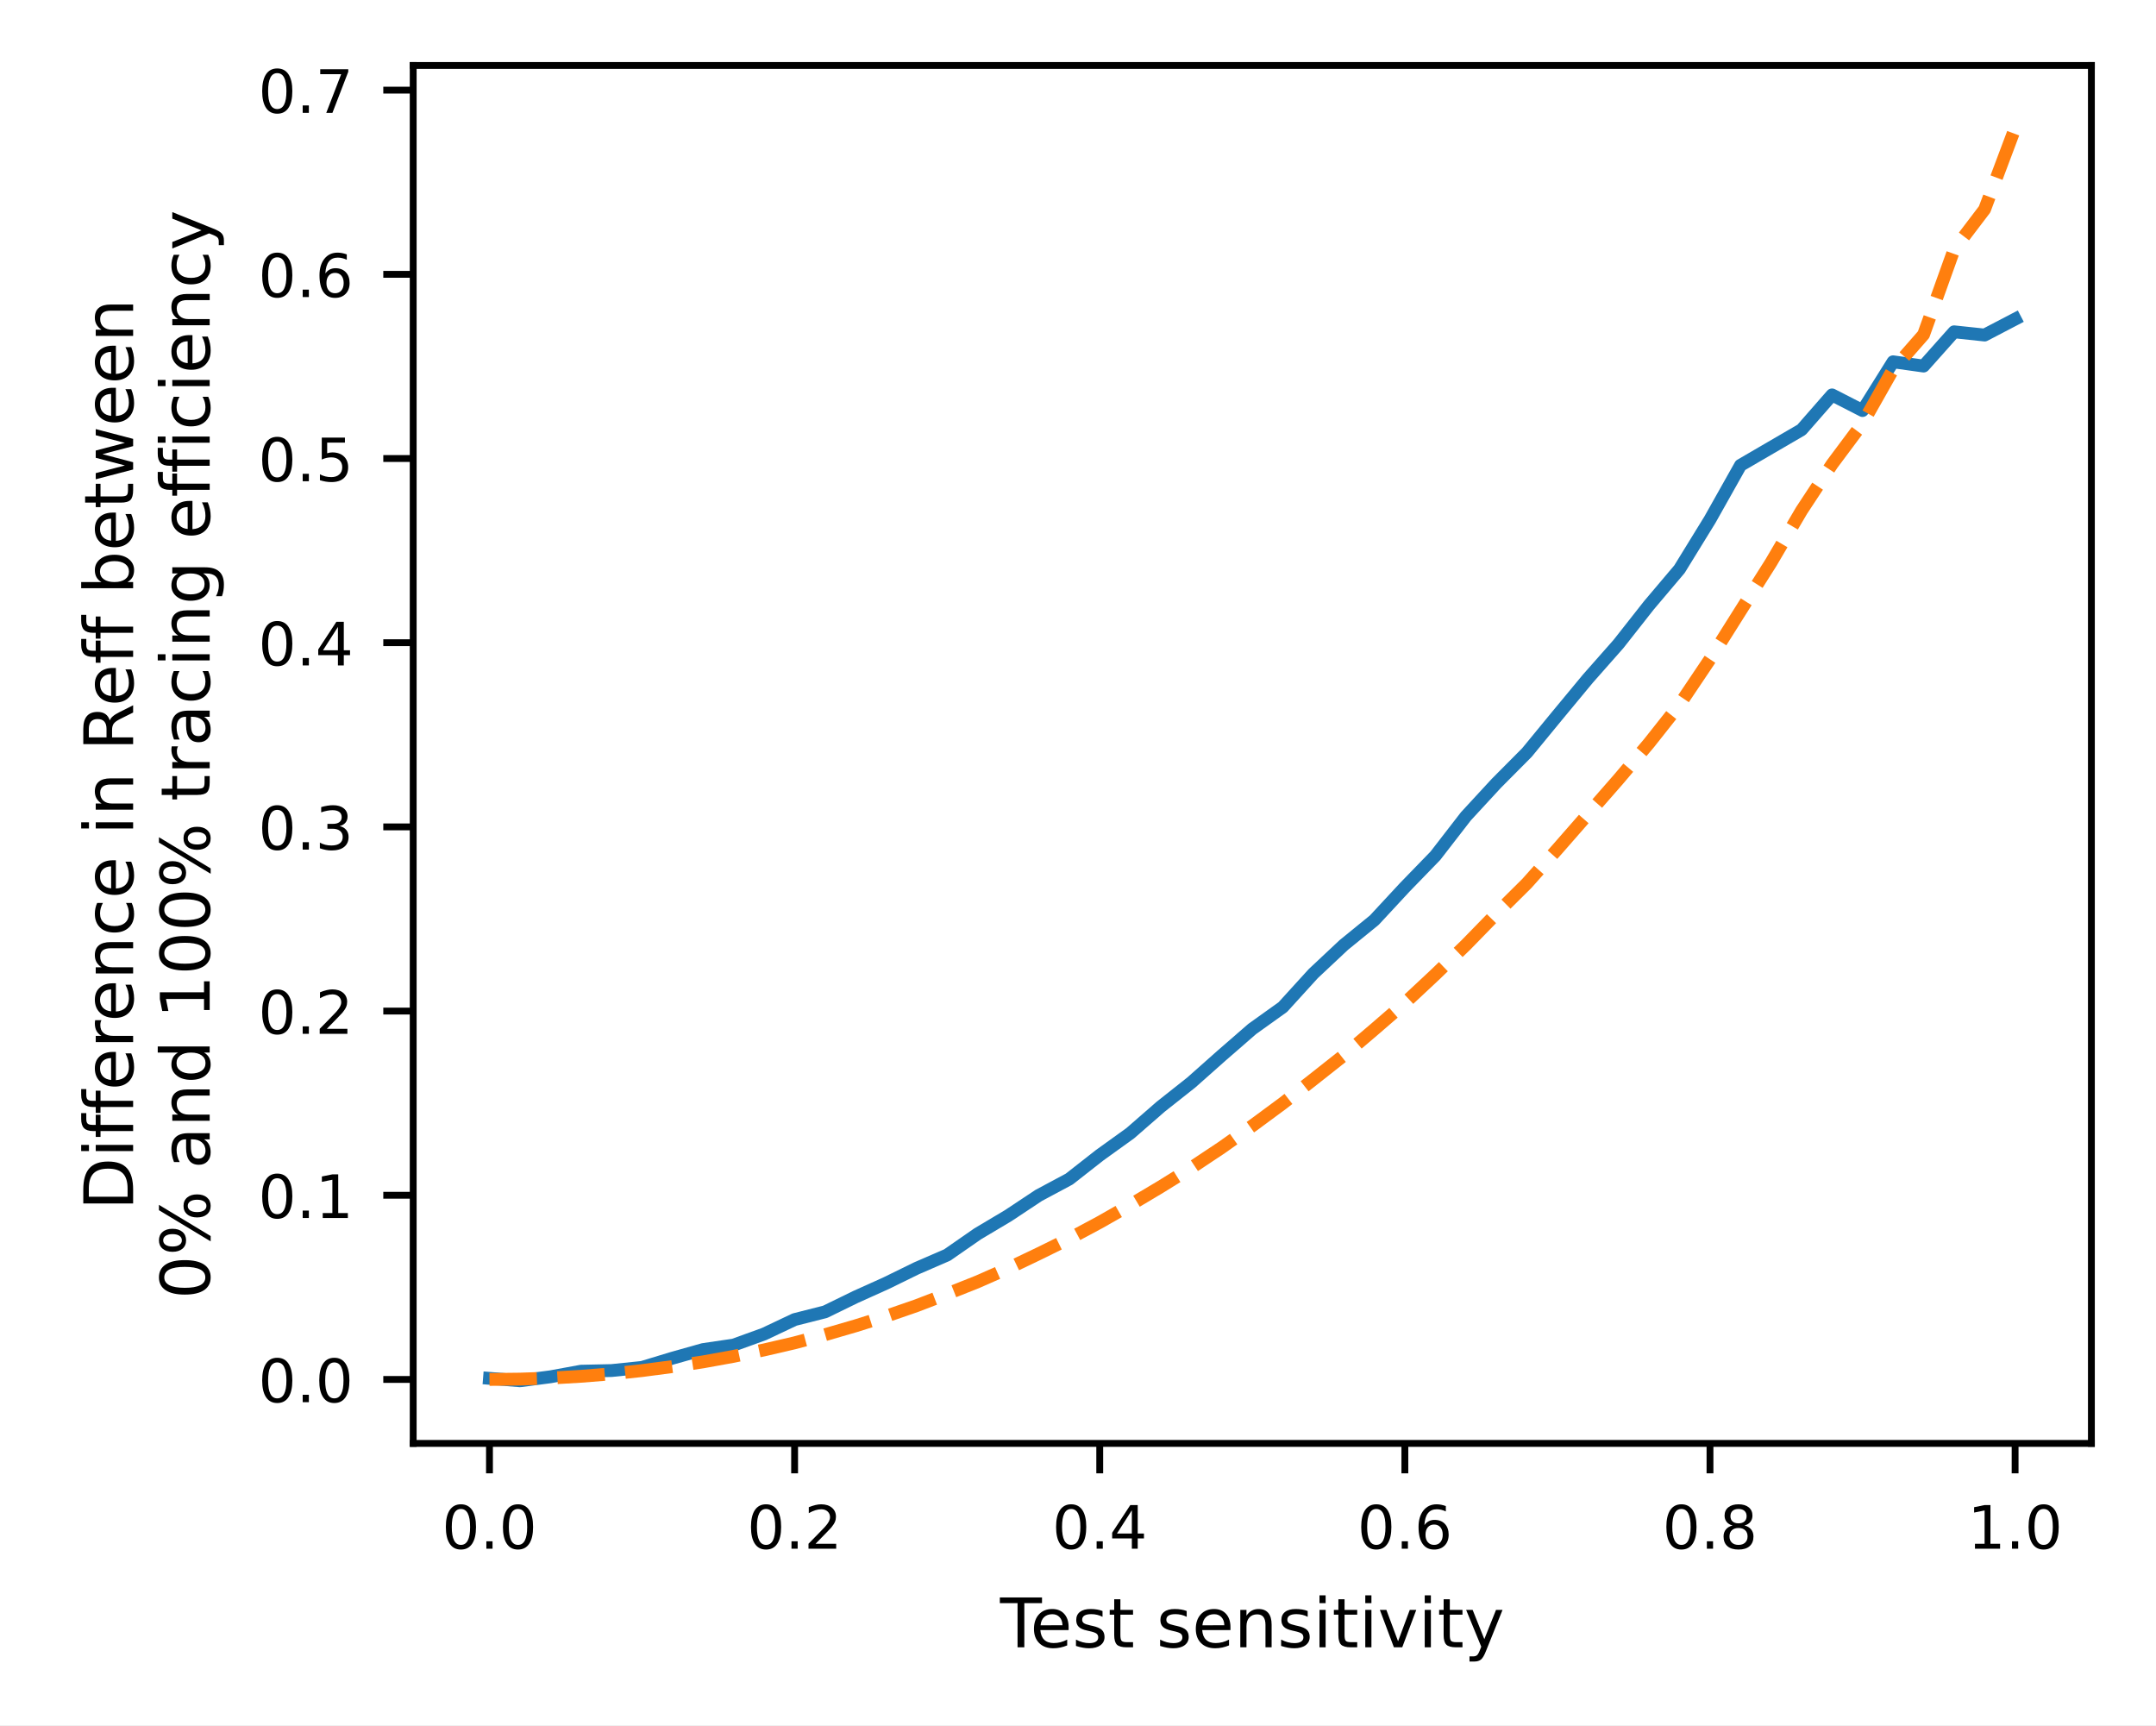
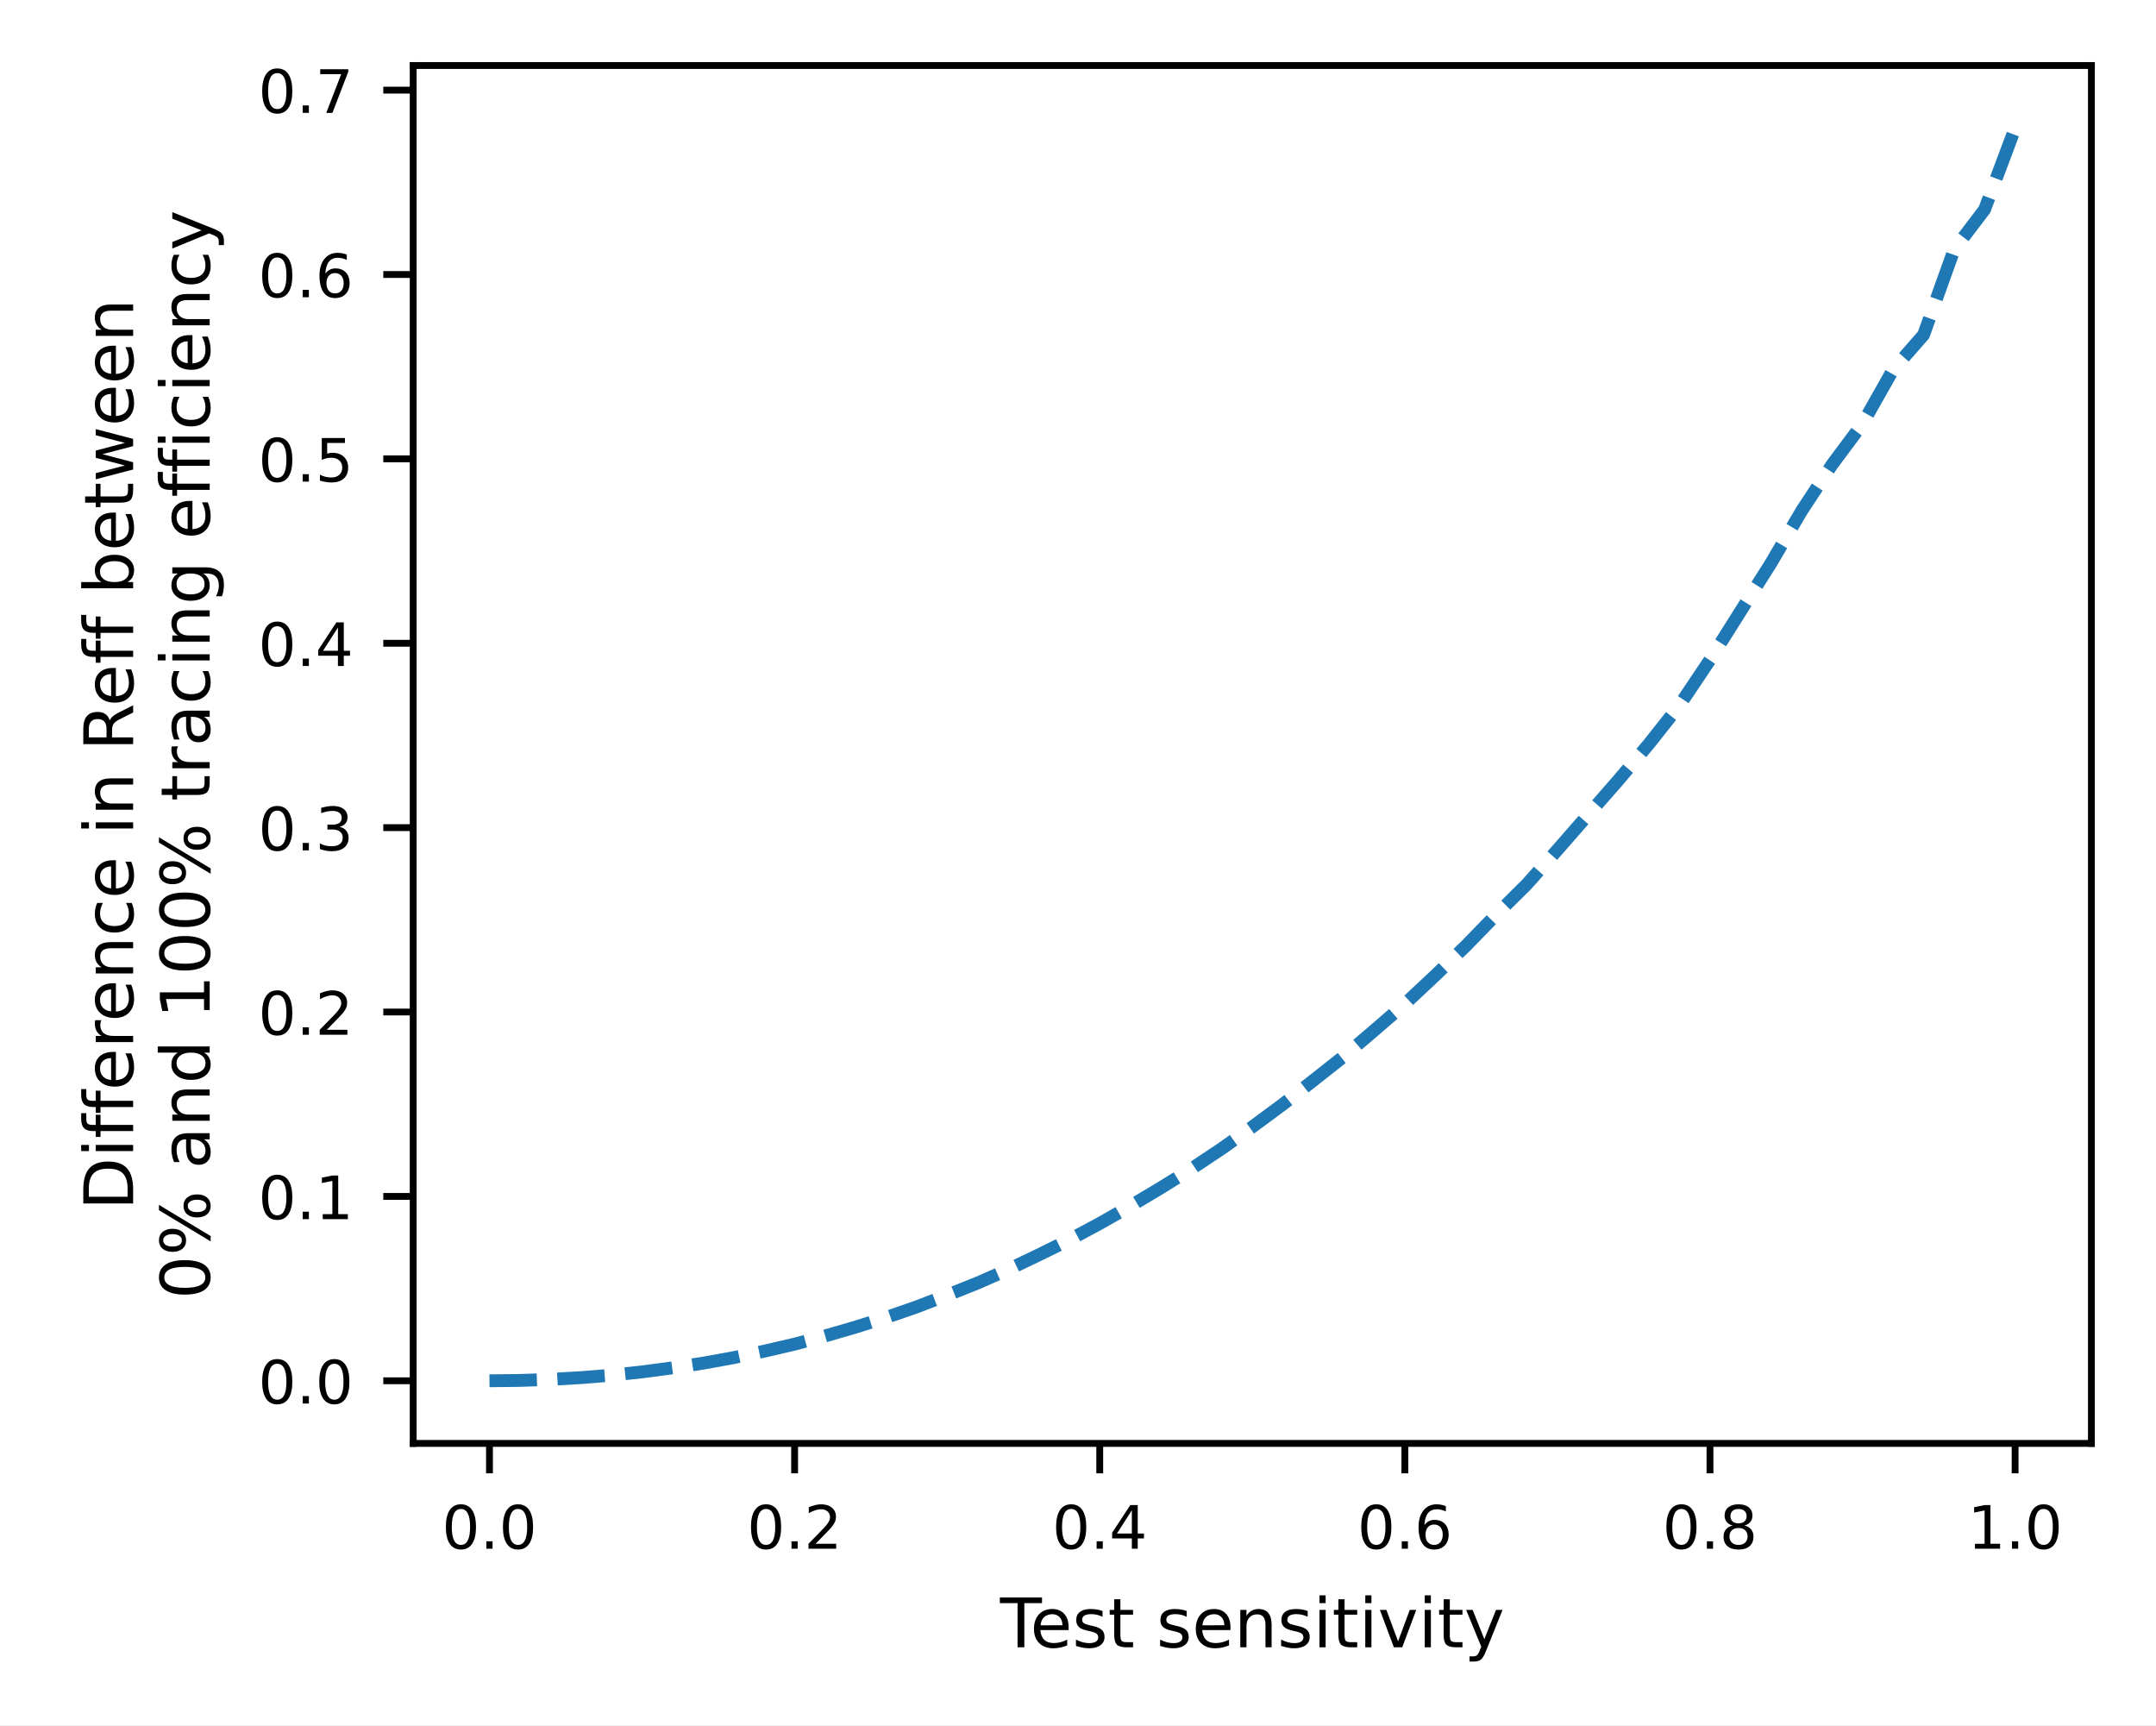
<svg xmlns="http://www.w3.org/2000/svg" xmlns:xlink="http://www.w3.org/1999/xlink" width="252.283pt" height="201.827pt" viewBox="0 0 252.283 201.827" version="1.1">
  <defs>
    <style type="text/css">*{stroke-linejoin: round; stroke-linecap: butt}</style>
  </defs>
  <g id="figure_1">
    <g id="patch_1">
      <path d="M 0 201.827  L 252.283 201.827  L 252.283 0  L 0 0  z " style="fill: #ffffff" />
    </g>
    <g id="axes_1">
      <g id="patch_2">
-         <path d="M 48.35 168.867  L 244.723 168.867  L 244.723 7.66  L 48.35 7.66  z " style="fill: #ffffff" />
+         <path d="M 48.35 168.867  L 244.723 168.867  L 244.723 7.665  L 48.35 7.665  z " style="fill: #ffffff" />
      </g>
      <g id="matplotlib.axis_1">
        <g id="xtick_1">
          <g id="line2d_1">
            <defs>
-               <path id="mfa2b68e738" d="M 0 0  L 0 3.5  " style="stroke: #000000; stroke-width: 0.8" />
-             </defs>
-             <g>
-               <use xlink:href="#mfa2b68e738" x="57.276" y="168.867" style="stroke: #000000; stroke-width: 0.8" />
+               <path id="m70d5d6400c" d="M 0 0  L 0 3.5  " style="stroke: #000000; stroke-width: 0.8" />
+             </defs>
+             <g>
+               <use xlink:href="#m70d5d6400c" x="57.276" y="168.867" style="stroke: #000000; stroke-width: 0.8" />
            </g>
          </g>
          <g id="text_1">
            <g transform="translate(51.70997 181.1857) scale(0.07 -0.07)">
              <defs>
                <path id="DejaVuSans-30" d="M 2034 4250  Q 1547 4250 1301 3770  Q 1056 3291 1056 2328  Q 1056 1369 1301 889  Q 1547 409 2034 409  Q 2525 409 2770 889  Q 3016 1369 3016 2328  Q 3016 3291 2770 3770  Q 2525 4250 2034 4250  z M 2034 4750  Q 2819 4750 3233 4129  Q 3647 3509 3647 2328  Q 3647 1150 3233 529  Q 2819 -91 2034 -91  Q 1250 -91 836 529  Q 422 1150 422 2328  Q 422 3509 836 4129  Q 1250 4750 2034 4750  z " transform="scale(0.015625)" />
                <path id="DejaVuSans-2e" d="M 684 794  L 1344 794  L 1344 0  L 684 0  L 684 794  z " transform="scale(0.015625)" />
              </defs>
              <use xlink:href="#DejaVuSans-30" />
              <use xlink:href="#DejaVuSans-2e" transform="translate(63.62305 0)" />
              <use xlink:href="#DejaVuSans-30" transform="translate(95.41016 0)" />
            </g>
          </g>
        </g>
        <g id="xtick_2">
          <g id="line2d_2">
            <g>
-               <use xlink:href="#mfa2b68e738" x="92.98" y="168.867" style="stroke: #000000; stroke-width: 0.8" />
+               <use xlink:href="#m70d5d6400c" x="92.98" y="168.867" style="stroke: #000000; stroke-width: 0.8" />
            </g>
          </g>
          <g id="text_2">
            <g transform="translate(87.41424 181.1857) scale(0.07 -0.07)">
              <defs>
                <path id="DejaVuSans-32" d="M 1228 531  L 3431 531  L 3431 0  L 469 0  L 469 531  Q 828 903 1448 1529  Q 2069 2156 2228 2338  Q 2531 2678 2651 2914  Q 2772 3150 2772 3378  Q 2772 3750 2511 3984  Q 2250 4219 1831 4219  Q 1534 4219 1204 4116  Q 875 4013 500 3803  L 500 4441  Q 881 4594 1212 4672  Q 1544 4750 1819 4750  Q 2544 4750 2975 4387  Q 3406 4025 3406 3419  Q 3406 3131 3298 2873  Q 3191 2616 2906 2266  Q 2828 2175 2409 1742  Q 1991 1309 1228 531  z " transform="scale(0.015625)" />
              </defs>
              <use xlink:href="#DejaVuSans-30" />
              <use xlink:href="#DejaVuSans-2e" transform="translate(63.62305 0)" />
              <use xlink:href="#DejaVuSans-32" transform="translate(95.41016 0)" />
            </g>
          </g>
        </g>
        <g id="xtick_3">
          <g id="line2d_3">
            <g>
-               <use xlink:href="#mfa2b68e738" x="128.685" y="168.867" style="stroke: #000000; stroke-width: 0.8" />
+               <use xlink:href="#m70d5d6400c" x="128.685" y="168.867" style="stroke: #000000; stroke-width: 0.8" />
            </g>
          </g>
          <g id="text_3">
            <g transform="translate(123.1185 181.1857) scale(0.07 -0.07)">
              <defs>
                <path id="DejaVuSans-34" d="M 2419 4116  L 825 1625  L 2419 1625  L 2419 4116  z M 2253 4666  L 3047 4666  L 3047 1625  L 3713 1625  L 3713 1100  L 3047 1100  L 3047 0  L 2419 0  L 2419 1100  L 313 1100  L 313 1709  L 2253 4666  z " transform="scale(0.015625)" />
              </defs>
              <use xlink:href="#DejaVuSans-30" />
              <use xlink:href="#DejaVuSans-2e" transform="translate(63.62305 0)" />
              <use xlink:href="#DejaVuSans-34" transform="translate(95.41016 0)" />
            </g>
          </g>
        </g>
        <g id="xtick_4">
          <g id="line2d_4">
            <g>
-               <use xlink:href="#mfa2b68e738" x="164.389" y="168.867" style="stroke: #000000; stroke-width: 0.8" />
+               <use xlink:href="#m70d5d6400c" x="164.389" y="168.867" style="stroke: #000000; stroke-width: 0.8" />
            </g>
          </g>
          <g id="text_4">
            <g transform="translate(158.8228 181.1857) scale(0.07 -0.07)">
              <defs>
                <path id="DejaVuSans-36" d="M 2113 2584  Q 1688 2584 1439 2293  Q 1191 2003 1191 1497  Q 1191 994 1439 701  Q 1688 409 2113 409  Q 2538 409 2786 701  Q 3034 994 3034 1497  Q 3034 2003 2786 2293  Q 2538 2584 2113 2584  z M 3366 4563  L 3366 3988  Q 3128 4100 2886 4159  Q 2644 4219 2406 4219  Q 1781 4219 1451 3797  Q 1122 3375 1075 2522  Q 1259 2794 1537 2939  Q 1816 3084 2150 3084  Q 2853 3084 3261 2657  Q 3669 2231 3669 1497  Q 3669 778 3244 343  Q 2819 -91 2113 -91  Q 1303 -91 875 529  Q 447 1150 447 2328  Q 447 3434 972 4092  Q 1497 4750 2381 4750  Q 2619 4750 2861 4703  Q 3103 4656 3366 4563  z " transform="scale(0.015625)" />
              </defs>
              <use xlink:href="#DejaVuSans-30" />
              <use xlink:href="#DejaVuSans-2e" transform="translate(63.62305 0)" />
              <use xlink:href="#DejaVuSans-36" transform="translate(95.41016 0)" />
            </g>
          </g>
        </g>
        <g id="xtick_5">
          <g id="line2d_5">
            <g>
-               <use xlink:href="#mfa2b68e738" x="200.093" y="168.867" style="stroke: #000000; stroke-width: 0.8" />
+               <use xlink:href="#m70d5d6400c" x="200.093" y="168.867" style="stroke: #000000; stroke-width: 0.8" />
            </g>
          </g>
          <g id="text_5">
            <g transform="translate(194.527 181.1857) scale(0.07 -0.07)">
              <defs>
                <path id="DejaVuSans-38" d="M 2034 2216  Q 1584 2216 1326 1975  Q 1069 1734 1069 1313  Q 1069 891 1326 650  Q 1584 409 2034 409  Q 2484 409 2743 651  Q 3003 894 3003 1313  Q 3003 1734 2745 1975  Q 2488 2216 2034 2216  z M 1403 2484  Q 997 2584 770 2862  Q 544 3141 544 3541  Q 544 4100 942 4425  Q 1341 4750 2034 4750  Q 2731 4750 3128 4425  Q 3525 4100 3525 3541  Q 3525 3141 3298 2862  Q 3072 2584 2669 2484  Q 3125 2378 3379 2068  Q 3634 1759 3634 1313  Q 3634 634 3220 271  Q 2806 -91 2034 -91  Q 1263 -91 848 271  Q 434 634 434 1313  Q 434 1759 690 2068  Q 947 2378 1403 2484  z M 1172 3481  Q 1172 3119 1398 2916  Q 1625 2713 2034 2713  Q 2441 2713 2670 2916  Q 2900 3119 2900 3481  Q 2900 3844 2670 4047  Q 2441 4250 2034 4250  Q 1625 4250 1398 4047  Q 1172 3844 1172 3481  z " transform="scale(0.015625)" />
              </defs>
              <use xlink:href="#DejaVuSans-30" />
              <use xlink:href="#DejaVuSans-2e" transform="translate(63.62305 0)" />
              <use xlink:href="#DejaVuSans-38" transform="translate(95.41016 0)" />
            </g>
          </g>
        </g>
        <g id="xtick_6">
          <g id="line2d_6">
            <g>
-               <use xlink:href="#mfa2b68e738" x="235.797" y="168.867" style="stroke: #000000; stroke-width: 0.8" />
+               <use xlink:href="#m70d5d6400c" x="235.797" y="168.867" style="stroke: #000000; stroke-width: 0.8" />
            </g>
          </g>
          <g id="text_6">
            <g transform="translate(230.2313 181.1857) scale(0.07 -0.07)">
              <defs>
                <path id="DejaVuSans-31" d="M 794 531  L 1825 531  L 1825 4091  L 703 3866  L 703 4441  L 1819 4666  L 2450 4666  L 2450 531  L 3481 531  L 3481 0  L 794 0  L 794 531  z " transform="scale(0.015625)" />
              </defs>
              <use xlink:href="#DejaVuSans-31" />
              <use xlink:href="#DejaVuSans-2e" transform="translate(63.62305 0)" />
              <use xlink:href="#DejaVuSans-30" transform="translate(95.41016 0)" />
            </g>
          </g>
        </g>
        <g id="text_7">
          <g transform="translate(117.0205 192.7202) scale(0.08 -0.08)">
            <defs>
              <path id="DejaVuSans-54" d="M -19 4666  L 3928 4666  L 3928 4134  L 2272 4134  L 2272 0  L 1638 0  L 1638 4134  L -19 4134  L -19 4666  z " transform="scale(0.015625)" />
              <path id="DejaVuSans-65" d="M 3597 1894  L 3597 1613  L 953 1613  Q 991 1019 1311 708  Q 1631 397 2203 397  Q 2534 397 2845 478  Q 3156 559 3463 722  L 3463 178  Q 3153 47 2828 -22  Q 2503 -91 2169 -91  Q 1331 -91 842 396  Q 353 884 353 1716  Q 353 2575 817 3079  Q 1281 3584 2069 3584  Q 2775 3584 3186 3129  Q 3597 2675 3597 1894  z M 3022 2063  Q 3016 2534 2758 2815  Q 2500 3097 2075 3097  Q 1594 3097 1305 2825  Q 1016 2553 972 2059  L 3022 2063  z " transform="scale(0.015625)" />
              <path id="DejaVuSans-73" d="M 2834 3397  L 2834 2853  Q 2591 2978 2328 3040  Q 2066 3103 1784 3103  Q 1356 3103 1142 2972  Q 928 2841 928 2578  Q 928 2378 1081 2264  Q 1234 2150 1697 2047  L 1894 2003  Q 2506 1872 2764 1633  Q 3022 1394 3022 966  Q 3022 478 2636 193  Q 2250 -91 1575 -91  Q 1294 -91 989 -36  Q 684 19 347 128  L 347 722  Q 666 556 975 473  Q 1284 391 1588 391  Q 1994 391 2212 530  Q 2431 669 2431 922  Q 2431 1156 2273 1281  Q 2116 1406 1581 1522  L 1381 1569  Q 847 1681 609 1914  Q 372 2147 372 2553  Q 372 3047 722 3315  Q 1072 3584 1716 3584  Q 2034 3584 2315 3537  Q 2597 3491 2834 3397  z " transform="scale(0.015625)" />
              <path id="DejaVuSans-74" d="M 1172 4494  L 1172 3500  L 2356 3500  L 2356 3053  L 1172 3053  L 1172 1153  Q 1172 725 1289 603  Q 1406 481 1766 481  L 2356 481  L 2356 0  L 1766 0  Q 1100 0 847 248  Q 594 497 594 1153  L 594 3053  L 172 3053  L 172 3500  L 594 3500  L 594 4494  L 1172 4494  z " transform="scale(0.015625)" />
              <path id="DejaVuSans-20" transform="scale(0.015625)" />
              <path id="DejaVuSans-6e" d="M 3513 2113  L 3513 0  L 2938 0  L 2938 2094  Q 2938 2591 2744 2837  Q 2550 3084 2163 3084  Q 1697 3084 1428 2787  Q 1159 2491 1159 1978  L 1159 0  L 581 0  L 581 3500  L 1159 3500  L 1159 2956  Q 1366 3272 1645 3428  Q 1925 3584 2291 3584  Q 2894 3584 3203 3211  Q 3513 2838 3513 2113  z " transform="scale(0.015625)" />
              <path id="DejaVuSans-69" d="M 603 3500  L 1178 3500  L 1178 0  L 603 0  L 603 3500  z M 603 4863  L 1178 4863  L 1178 4134  L 603 4134  L 603 4863  z " transform="scale(0.015625)" />
              <path id="DejaVuSans-76" d="M 191 3500  L 800 3500  L 1894 563  L 2988 3500  L 3597 3500  L 2284 0  L 1503 0  L 191 3500  z " transform="scale(0.015625)" />
              <path id="DejaVuSans-79" d="M 2059 -325  Q 1816 -950 1584 -1140  Q 1353 -1331 966 -1331  L 506 -1331  L 506 -850  L 844 -850  Q 1081 -850 1212 -737  Q 1344 -625 1503 -206  L 1606 56  L 191 3500  L 800 3500  L 1894 763  L 2988 3500  L 3597 3500  L 2059 -325  z " transform="scale(0.015625)" />
            </defs>
            <use xlink:href="#DejaVuSans-54" />
            <use xlink:href="#DejaVuSans-65" transform="translate(44.08398 0)" />
            <use xlink:href="#DejaVuSans-73" transform="translate(105.6074 0)" />
            <use xlink:href="#DejaVuSans-74" transform="translate(157.707 0)" />
            <use xlink:href="#DejaVuSans-20" transform="translate(196.916 0)" />
            <use xlink:href="#DejaVuSans-73" transform="translate(228.7031 0)" />
            <use xlink:href="#DejaVuSans-65" transform="translate(280.8027 0)" />
            <use xlink:href="#DejaVuSans-6e" transform="translate(342.3262 0)" />
            <use xlink:href="#DejaVuSans-73" transform="translate(405.7051 0)" />
            <use xlink:href="#DejaVuSans-69" transform="translate(457.8047 0)" />
            <use xlink:href="#DejaVuSans-74" transform="translate(485.5879 0)" />
            <use xlink:href="#DejaVuSans-69" transform="translate(524.7969 0)" />
            <use xlink:href="#DejaVuSans-76" transform="translate(552.5801 0)" />
            <use xlink:href="#DejaVuSans-69" transform="translate(611.7598 0)" />
            <use xlink:href="#DejaVuSans-74" transform="translate(639.543 0)" />
            <use xlink:href="#DejaVuSans-79" transform="translate(678.752 0)" />
          </g>
        </g>
      </g>
      <g id="matplotlib.axis_2">
        <g id="ytick_1">
          <g id="line2d_7">
            <defs>
-               <path id="me66b178629" d="M 0 0  L -3.5 0  " style="stroke: #000000; stroke-width: 0.8" />
-             </defs>
-             <g>
-               <use xlink:href="#me66b178629" x="48.35" y="161.384" style="stroke: #000000; stroke-width: 0.8" />
+               <path id="mb9cfb40c2f" d="M 0 0  L -3.5 0  " style="stroke: #000000; stroke-width: 0.8" />
+             </defs>
+             <g>
+               <use xlink:href="#mb9cfb40c2f" x="48.35" y="161.539" style="stroke: #000000; stroke-width: 0.8" />
            </g>
          </g>
          <g id="text_8">
-             <g transform="translate(30.21781 164.0439) scale(0.07 -0.07)">
+             <g transform="translate(30.21781 164.1989) scale(0.07 -0.07)">
              <use xlink:href="#DejaVuSans-30" />
              <use xlink:href="#DejaVuSans-2e" transform="translate(63.62305 0)" />
              <use xlink:href="#DejaVuSans-30" transform="translate(95.41016 0)" />
            </g>
          </g>
        </g>
        <g id="ytick_2">
          <g id="line2d_8">
            <g>
-               <use xlink:href="#me66b178629" x="48.35" y="139.836" style="stroke: #000000; stroke-width: 0.8" />
+               <use xlink:href="#mb9cfb40c2f" x="48.35" y="139.969" style="stroke: #000000; stroke-width: 0.8" />
            </g>
          </g>
          <g id="text_9">
-             <g transform="translate(30.21781 142.4952) scale(0.07 -0.07)">
+             <g transform="translate(30.21781 142.628) scale(0.07 -0.07)">
              <use xlink:href="#DejaVuSans-30" />
              <use xlink:href="#DejaVuSans-2e" transform="translate(63.62305 0)" />
              <use xlink:href="#DejaVuSans-31" transform="translate(95.41016 0)" />
            </g>
          </g>
        </g>
        <g id="ytick_3">
          <g id="line2d_9">
            <g>
-               <use xlink:href="#me66b178629" x="48.35" y="118.287" style="stroke: #000000; stroke-width: 0.8" />
+               <use xlink:href="#mb9cfb40c2f" x="48.35" y="118.398" style="stroke: #000000; stroke-width: 0.8" />
            </g>
          </g>
          <g id="text_10">
-             <g transform="translate(30.21781 120.9465) scale(0.07 -0.07)">
+             <g transform="translate(30.21781 121.0572) scale(0.07 -0.07)">
              <use xlink:href="#DejaVuSans-30" />
              <use xlink:href="#DejaVuSans-2e" transform="translate(63.62305 0)" />
              <use xlink:href="#DejaVuSans-32" transform="translate(95.41016 0)" />
            </g>
          </g>
        </g>
        <g id="ytick_4">
          <g id="line2d_10">
            <g>
-               <use xlink:href="#me66b178629" x="48.35" y="96.738" style="stroke: #000000; stroke-width: 0.8" />
+               <use xlink:href="#mb9cfb40c2f" x="48.35" y="96.827" style="stroke: #000000; stroke-width: 0.8" />
            </g>
          </g>
          <g id="text_11">
-             <g transform="translate(30.21781 99.39788) scale(0.07 -0.07)">
+             <g transform="translate(30.21781 99.48633) scale(0.07 -0.07)">
              <defs>
                <path id="DejaVuSans-33" d="M 2597 2516  Q 3050 2419 3304 2112  Q 3559 1806 3559 1356  Q 3559 666 3084 287  Q 2609 -91 1734 -91  Q 1441 -91 1130 -33  Q 819 25 488 141  L 488 750  Q 750 597 1062 519  Q 1375 441 1716 441  Q 2309 441 2620 675  Q 2931 909 2931 1356  Q 2931 1769 2642 2001  Q 2353 2234 1838 2234  L 1294 2234  L 1294 2753  L 1863 2753  Q 2328 2753 2575 2939  Q 2822 3125 2822 3475  Q 2822 3834 2567 4026  Q 2313 4219 1838 4219  Q 1578 4219 1281 4162  Q 984 4106 628 3988  L 628 4550  Q 988 4650 1302 4700  Q 1616 4750 1894 4750  Q 2613 4750 3031 4423  Q 3450 4097 3450 3541  Q 3450 3153 3228 2886  Q 3006 2619 2597 2516  z " transform="scale(0.015625)" />
              </defs>
              <use xlink:href="#DejaVuSans-30" />
              <use xlink:href="#DejaVuSans-2e" transform="translate(63.62305 0)" />
              <use xlink:href="#DejaVuSans-33" transform="translate(95.41016 0)" />
            </g>
          </g>
        </g>
        <g id="ytick_5">
          <g id="line2d_11">
            <g>
-               <use xlink:href="#me66b178629" x="48.35" y="75.19" style="stroke: #000000; stroke-width: 0.8" />
+               <use xlink:href="#mb9cfb40c2f" x="48.35" y="75.256" style="stroke: #000000; stroke-width: 0.8" />
            </g>
          </g>
          <g id="text_12">
-             <g transform="translate(30.21781 77.84921) scale(0.07 -0.07)">
+             <g transform="translate(30.21781 77.91548) scale(0.07 -0.07)">
              <use xlink:href="#DejaVuSans-30" />
              <use xlink:href="#DejaVuSans-2e" transform="translate(63.62305 0)" />
              <use xlink:href="#DejaVuSans-34" transform="translate(95.41016 0)" />
            </g>
          </g>
        </g>
        <g id="ytick_6">
          <g id="line2d_12">
            <g>
-               <use xlink:href="#me66b178629" x="48.35" y="53.641" style="stroke: #000000; stroke-width: 0.8" />
+               <use xlink:href="#mb9cfb40c2f" x="48.35" y="53.685" style="stroke: #000000; stroke-width: 0.8" />
            </g>
          </g>
          <g id="text_13">
-             <g transform="translate(30.21781 56.30054) scale(0.07 -0.07)">
+             <g transform="translate(30.21781 56.34464) scale(0.07 -0.07)">
              <defs>
                <path id="DejaVuSans-35" d="M 691 4666  L 3169 4666  L 3169 4134  L 1269 4134  L 1269 2991  Q 1406 3038 1543 3061  Q 1681 3084 1819 3084  Q 2600 3084 3056 2656  Q 3513 2228 3513 1497  Q 3513 744 3044 326  Q 2575 -91 1722 -91  Q 1428 -91 1123 -41  Q 819 9 494 109  L 494 744  Q 775 591 1075 516  Q 1375 441 1709 441  Q 2250 441 2565 725  Q 2881 1009 2881 1497  Q 2881 1984 2565 2268  Q 2250 2553 1709 2553  Q 1456 2553 1204 2497  Q 953 2441 691 2322  L 691 4666  z " transform="scale(0.015625)" />
              </defs>
              <use xlink:href="#DejaVuSans-30" />
              <use xlink:href="#DejaVuSans-2e" transform="translate(63.62305 0)" />
              <use xlink:href="#DejaVuSans-35" transform="translate(95.41016 0)" />
            </g>
          </g>
        </g>
        <g id="ytick_7">
          <g id="line2d_13">
            <g>
-               <use xlink:href="#me66b178629" x="48.35" y="32.092" style="stroke: #000000; stroke-width: 0.8" />
+               <use xlink:href="#mb9cfb40c2f" x="48.35" y="32.114" style="stroke: #000000; stroke-width: 0.8" />
            </g>
          </g>
          <g id="text_14">
-             <g transform="translate(30.21781 34.75187) scale(0.07 -0.07)">
+             <g transform="translate(30.21781 34.7738) scale(0.07 -0.07)">
              <use xlink:href="#DejaVuSans-30" />
              <use xlink:href="#DejaVuSans-2e" transform="translate(63.62305 0)" />
              <use xlink:href="#DejaVuSans-36" transform="translate(95.41016 0)" />
            </g>
          </g>
        </g>
        <g id="ytick_8">
          <g id="line2d_14">
            <g>
-               <use xlink:href="#me66b178629" x="48.35" y="10.544" style="stroke: #000000; stroke-width: 0.8" />
+               <use xlink:href="#mb9cfb40c2f" x="48.35" y="10.544" style="stroke: #000000; stroke-width: 0.8" />
            </g>
          </g>
          <g id="text_15">
-             <g transform="translate(30.21781 13.2032) scale(0.07 -0.07)">
+             <g transform="translate(30.21781 13.20295) scale(0.07 -0.07)">
              <defs>
                <path id="DejaVuSans-37" d="M 525 4666  L 3525 4666  L 3525 4397  L 1831 0  L 1172 0  L 2766 4134  L 525 4134  L 525 4666  z " transform="scale(0.015625)" />
              </defs>
              <use xlink:href="#DejaVuSans-30" />
              <use xlink:href="#DejaVuSans-2e" transform="translate(63.62305 0)" />
              <use xlink:href="#DejaVuSans-37" transform="translate(95.41016 0)" />
            </g>
          </g>
        </g>
        <g id="text_16">
-           <g transform="translate(15.57806 141.5778) rotate(-90) scale(0.08 -0.08)">
+           <g transform="translate(15.57806 141.5801) rotate(-90) scale(0.08 -0.08)">
            <defs>
              <path id="DejaVuSans-44" d="M 1259 4147  L 1259 519  L 2022 519  Q 2988 519 3436 956  Q 3884 1394 3884 2338  Q 3884 3275 3436 3711  Q 2988 4147 2022 4147  L 1259 4147  z M 628 4666  L 1925 4666  Q 3281 4666 3915 4102  Q 4550 3538 4550 2338  Q 4550 1131 3912 565  Q 3275 0 1925 0  L 628 0  L 628 4666  z " transform="scale(0.015625)" />
              <path id="DejaVuSans-66" d="M 2375 4863  L 2375 4384  L 1825 4384  Q 1516 4384 1395 4259  Q 1275 4134 1275 3809  L 1275 3500  L 2222 3500  L 2222 3053  L 1275 3053  L 1275 0  L 697 0  L 697 3053  L 147 3053  L 147 3500  L 697 3500  L 697 3744  Q 697 4328 969 4595  Q 1241 4863 1831 4863  L 2375 4863  z " transform="scale(0.015625)" />
              <path id="DejaVuSans-72" d="M 2631 2963  Q 2534 3019 2420 3045  Q 2306 3072 2169 3072  Q 1681 3072 1420 2755  Q 1159 2438 1159 1844  L 1159 0  L 581 0  L 581 3500  L 1159 3500  L 1159 2956  Q 1341 3275 1631 3429  Q 1922 3584 2338 3584  Q 2397 3584 2469 3576  Q 2541 3569 2628 3553  L 2631 2963  z " transform="scale(0.015625)" />
              <path id="DejaVuSans-63" d="M 3122 3366  L 3122 2828  Q 2878 2963 2633 3030  Q 2388 3097 2138 3097  Q 1578 3097 1268 2742  Q 959 2388 959 1747  Q 959 1106 1268 751  Q 1578 397 2138 397  Q 2388 397 2633 464  Q 2878 531 3122 666  L 3122 134  Q 2881 22 2623 -34  Q 2366 -91 2075 -91  Q 1284 -91 818 406  Q 353 903 353 1747  Q 353 2603 823 3093  Q 1294 3584 2113 3584  Q 2378 3584 2631 3529  Q 2884 3475 3122 3366  z " transform="scale(0.015625)" />
              <path id="DejaVuSans-52" d="M 2841 2188  Q 3044 2119 3236 1894  Q 3428 1669 3622 1275  L 4263 0  L 3584 0  L 2988 1197  Q 2756 1666 2539 1819  Q 2322 1972 1947 1972  L 1259 1972  L 1259 0  L 628 0  L 628 4666  L 2053 4666  Q 2853 4666 3247 4331  Q 3641 3997 3641 3322  Q 3641 2881 3436 2590  Q 3231 2300 2841 2188  z M 1259 4147  L 1259 2491  L 2053 2491  Q 2509 2491 2742 2702  Q 2975 2913 2975 3322  Q 2975 3731 2742 3939  Q 2509 4147 2053 4147  L 1259 4147  z " transform="scale(0.015625)" />
              <path id="DejaVuSans-62" d="M 3116 1747  Q 3116 2381 2855 2742  Q 2594 3103 2138 3103  Q 1681 3103 1420 2742  Q 1159 2381 1159 1747  Q 1159 1113 1420 752  Q 1681 391 2138 391  Q 2594 391 2855 752  Q 3116 1113 3116 1747  z M 1159 2969  Q 1341 3281 1617 3432  Q 1894 3584 2278 3584  Q 2916 3584 3314 3078  Q 3713 2572 3713 1747  Q 3713 922 3314 415  Q 2916 -91 2278 -91  Q 1894 -91 1617 61  Q 1341 213 1159 525  L 1159 0  L 581 0  L 581 4863  L 1159 4863  L 1159 2969  z " transform="scale(0.015625)" />
              <path id="DejaVuSans-77" d="M 269 3500  L 844 3500  L 1563 769  L 2278 3500  L 2956 3500  L 3675 769  L 4391 3500  L 4966 3500  L 4050 0  L 3372 0  L 2619 2869  L 1863 0  L 1184 0  L 269 3500  z " transform="scale(0.015625)" />
            </defs>
            <use xlink:href="#DejaVuSans-44" />
            <use xlink:href="#DejaVuSans-69" transform="translate(77.00195 0)" />
            <use xlink:href="#DejaVuSans-66" transform="translate(104.7852 0)" />
            <use xlink:href="#DejaVuSans-66" transform="translate(139.9902 0)" />
            <use xlink:href="#DejaVuSans-65" transform="translate(175.1953 0)" />
            <use xlink:href="#DejaVuSans-72" transform="translate(236.7188 0)" />
            <use xlink:href="#DejaVuSans-65" transform="translate(275.582 0)" />
            <use xlink:href="#DejaVuSans-6e" transform="translate(337.1055 0)" />
            <use xlink:href="#DejaVuSans-63" transform="translate(400.4844 0)" />
            <use xlink:href="#DejaVuSans-65" transform="translate(455.4648 0)" />
            <use xlink:href="#DejaVuSans-20" transform="translate(516.9883 0)" />
            <use xlink:href="#DejaVuSans-69" transform="translate(548.7754 0)" />
            <use xlink:href="#DejaVuSans-6e" transform="translate(576.5586 0)" />
            <use xlink:href="#DejaVuSans-20" transform="translate(639.9375 0)" />
            <use xlink:href="#DejaVuSans-52" transform="translate(671.7246 0)" />
            <use xlink:href="#DejaVuSans-65" transform="translate(736.707 0)" />
            <use xlink:href="#DejaVuSans-66" transform="translate(798.2305 0)" />
            <use xlink:href="#DejaVuSans-66" transform="translate(833.4355 0)" />
            <use xlink:href="#DejaVuSans-20" transform="translate(868.6406 0)" />
            <use xlink:href="#DejaVuSans-62" transform="translate(900.4277 0)" />
            <use xlink:href="#DejaVuSans-65" transform="translate(963.9043 0)" />
            <use xlink:href="#DejaVuSans-74" transform="translate(1025.428 0)" />
            <use xlink:href="#DejaVuSans-77" transform="translate(1064.637 0)" />
            <use xlink:href="#DejaVuSans-65" transform="translate(1146.424 0)" />
            <use xlink:href="#DejaVuSans-65" transform="translate(1207.947 0)" />
            <use xlink:href="#DejaVuSans-6e" transform="translate(1269.471 0)" />
          </g>
-           <g transform="translate(24.53781 151.9834) rotate(-90) scale(0.08 -0.08)">
+           <g transform="translate(24.53781 151.9857) rotate(-90) scale(0.08 -0.08)">
            <defs>
              <path id="DejaVuSans-25" d="M 4653 2053  Q 4381 2053 4226 1822  Q 4072 1591 4072 1178  Q 4072 772 4226 539  Q 4381 306 4653 306  Q 4919 306 5073 539  Q 5228 772 5228 1178  Q 5228 1588 5073 1820  Q 4919 2053 4653 2053  z M 4653 2450  Q 5147 2450 5437 2106  Q 5728 1763 5728 1178  Q 5728 594 5436 251  Q 5144 -91 4653 -91  Q 4153 -91 3862 251  Q 3572 594 3572 1178  Q 3572 1766 3864 2108  Q 4156 2450 4653 2450  z M 1428 4353  Q 1159 4353 1004 4120  Q 850 3888 850 3481  Q 850 3069 1003 2837  Q 1156 2606 1428 2606  Q 1700 2606 1854 2837  Q 2009 3069 2009 3481  Q 2009 3884 1853 4118  Q 1697 4353 1428 4353  z M 4250 4750  L 4750 4750  L 1831 -91  L 1331 -91  L 4250 4750  z M 1428 4750  Q 1922 4750 2215 4408  Q 2509 4066 2509 3481  Q 2509 2891 2217 2550  Q 1925 2209 1428 2209  Q 931 2209 642 2551  Q 353 2894 353 3481  Q 353 4063 643 4406  Q 934 4750 1428 4750  z " transform="scale(0.015625)" />
              <path id="DejaVuSans-61" d="M 2194 1759  Q 1497 1759 1228 1600  Q 959 1441 959 1056  Q 959 750 1161 570  Q 1363 391 1709 391  Q 2188 391 2477 730  Q 2766 1069 2766 1631  L 2766 1759  L 2194 1759  z M 3341 1997  L 3341 0  L 2766 0  L 2766 531  Q 2569 213 2275 61  Q 1981 -91 1556 -91  Q 1019 -91 701 211  Q 384 513 384 1019  Q 384 1609 779 1909  Q 1175 2209 1959 2209  L 2766 2209  L 2766 2266  Q 2766 2663 2505 2880  Q 2244 3097 1772 3097  Q 1472 3097 1187 3025  Q 903 2953 641 2809  L 641 3341  Q 956 3463 1253 3523  Q 1550 3584 1831 3584  Q 2591 3584 2966 3190  Q 3341 2797 3341 1997  z " transform="scale(0.015625)" />
              <path id="DejaVuSans-64" d="M 2906 2969  L 2906 4863  L 3481 4863  L 3481 0  L 2906 0  L 2906 525  Q 2725 213 2448 61  Q 2172 -91 1784 -91  Q 1150 -91 751 415  Q 353 922 353 1747  Q 353 2572 751 3078  Q 1150 3584 1784 3584  Q 2172 3584 2448 3432  Q 2725 3281 2906 2969  z M 947 1747  Q 947 1113 1208 752  Q 1469 391 1925 391  Q 2381 391 2643 752  Q 2906 1113 2906 1747  Q 2906 2381 2643 2742  Q 2381 3103 1925 3103  Q 1469 3103 1208 2742  Q 947 2381 947 1747  z " transform="scale(0.015625)" />
              <path id="DejaVuSans-67" d="M 2906 1791  Q 2906 2416 2648 2759  Q 2391 3103 1925 3103  Q 1463 3103 1205 2759  Q 947 2416 947 1791  Q 947 1169 1205 825  Q 1463 481 1925 481  Q 2391 481 2648 825  Q 2906 1169 2906 1791  z M 3481 434  Q 3481 -459 3084 -895  Q 2688 -1331 1869 -1331  Q 1566 -1331 1297 -1286  Q 1028 -1241 775 -1147  L 775 -588  Q 1028 -725 1275 -790  Q 1522 -856 1778 -856  Q 2344 -856 2625 -561  Q 2906 -266 2906 331  L 2906 616  Q 2728 306 2450 153  Q 2172 0 1784 0  Q 1141 0 747 490  Q 353 981 353 1791  Q 353 2603 747 3093  Q 1141 3584 1784 3584  Q 2172 3584 2450 3431  Q 2728 3278 2906 2969  L 2906 3500  L 3481 3500  L 3481 434  z " transform="scale(0.015625)" />
            </defs>
            <use xlink:href="#DejaVuSans-30" transform="translate(0 0.015625)" />
            <use xlink:href="#DejaVuSans-25" transform="translate(63.62305 0.015625)" />
            <use xlink:href="#DejaVuSans-20" transform="translate(158.6426 0.015625)" />
            <use xlink:href="#DejaVuSans-61" transform="translate(190.4297 0.015625)" />
            <use xlink:href="#DejaVuSans-6e" transform="translate(251.709 0.015625)" />
            <use xlink:href="#DejaVuSans-64" transform="translate(315.0879 0.015625)" />
            <use xlink:href="#DejaVuSans-20" transform="translate(378.5645 0.015625)" />
            <use xlink:href="#DejaVuSans-31" transform="translate(410.3516 0.015625)" />
            <use xlink:href="#DejaVuSans-30" transform="translate(473.9746 0.015625)" />
            <use xlink:href="#DejaVuSans-30" transform="translate(537.5977 0.015625)" />
            <use xlink:href="#DejaVuSans-25" transform="translate(601.2207 0.015625)" />
            <use xlink:href="#DejaVuSans-20" transform="translate(696.2402 0.015625)" />
            <use xlink:href="#DejaVuSans-74" transform="translate(728.0273 0.015625)" />
            <use xlink:href="#DejaVuSans-72" transform="translate(767.2363 0.015625)" />
            <use xlink:href="#DejaVuSans-61" transform="translate(808.3496 0.015625)" />
            <use xlink:href="#DejaVuSans-63" transform="translate(869.6289 0.015625)" />
            <use xlink:href="#DejaVuSans-69" transform="translate(924.6094 0.015625)" />
            <use xlink:href="#DejaVuSans-6e" transform="translate(952.3926 0.015625)" />
            <use xlink:href="#DejaVuSans-67" transform="translate(1015.771 0.015625)" />
            <use xlink:href="#DejaVuSans-20" transform="translate(1079.248 0.015625)" />
            <use xlink:href="#DejaVuSans-65" transform="translate(1111.035 0.015625)" />
            <use xlink:href="#DejaVuSans-66" transform="translate(1172.559 0.015625)" />
            <use xlink:href="#DejaVuSans-66" transform="translate(1207.764 0.015625)" />
            <use xlink:href="#DejaVuSans-69" transform="translate(1242.969 0.015625)" />
            <use xlink:href="#DejaVuSans-63" transform="translate(1270.752 0.015625)" />
            <use xlink:href="#DejaVuSans-69" transform="translate(1325.732 0.015625)" />
            <use xlink:href="#DejaVuSans-65" transform="translate(1353.516 0.015625)" />
            <use xlink:href="#DejaVuSans-6e" transform="translate(1415.039 0.015625)" />
            <use xlink:href="#DejaVuSans-63" transform="translate(1478.418 0.015625)" />
            <use xlink:href="#DejaVuSans-79" transform="translate(1533.398 0.015625)" />
          </g>
        </g>
      </g>
      <g id="line2d_15">
-         <path d="M 57.276 161.254  L 60.846 161.539  L 64.417 161.072  L 67.987 160.419  L 71.558 160.343  L 75.128 159.975  L 78.699 158.893  L 82.269 157.887  L 85.839 157.362  L 89.41 156.068  L 92.98 154.378  L 96.551 153.473  L 100.121 151.73  L 103.692 150.121  L 107.262 148.373  L 110.832 146.826  L 114.403 144.348  L 117.973 142.222  L 121.544 139.854  L 125.114 137.942  L 128.685 135.146  L 132.255 132.578  L 135.825 129.47  L 139.396 126.644  L 142.966 123.476  L 146.537 120.374  L 150.107 117.821  L 153.678 113.898  L 157.248 110.551  L 160.818 107.645  L 164.389 103.796  L 167.959 100.117  L 171.53 95.503  L 175.1 91.634  L 178.671 88.041  L 182.241 83.697  L 185.811 79.389  L 189.382 75.345  L 192.952 70.811  L 196.523 66.589  L 200.093 60.787  L 203.664 54.436  L 207.234 52.357  L 210.804 50.28  L 214.375 46.201  L 217.945 48.03  L 221.516 42.326  L 225.086 42.826  L 228.657 38.819  L 232.227 39.197  L 235.797 37.333  " clip-path="url(#p1e6d79c6e7)" style="fill: none; stroke: #1f77b4; stroke-width: 1.5; stroke-linecap: square" />
-       </g>
-       <g id="line2d_16">
-         <path d="M 57.276 161.384  L 60.846 161.344  L 64.417 161.221  L 67.987 161.014  L 71.558 160.728  L 75.128 160.346  L 78.699 159.875  L 82.269 159.327  L 85.839 158.681  L 89.41 157.929  L 92.98 157.1  L 96.551 156.145  L 100.121 155.108  L 103.692 153.985  L 107.262 152.748  L 110.832 151.376  L 114.403 149.952  L 117.973 148.38  L 121.544 146.674  L 125.114 144.914  L 128.685 143  L 132.255 140.968  L 135.825 138.841  L 139.396 136.623  L 142.966 134.248  L 146.537 131.713  L 150.107 129.078  L 153.678 126.286  L 157.248 123.465  L 160.818 120.426  L 164.389 117.336  L 167.959 113.998  L 171.53 110.551  L 175.1 106.887  L 178.671 103.346  L 182.241 99.336  L 185.811 95.255  L 189.382 91.174  L 192.952 86.952  L 196.523 82.441  L 200.093 77.128  L 203.664 71.46  L 207.234 65.818  L 210.804 59.734  L 214.375 54.312  L 217.945 49.528  L 221.516 43.219  L 225.086 39.147  L 228.657 29.185  L 232.227 24.492  L 235.797 14.988  " clip-path="url(#p1e6d79c6e7)" style="fill: none; stroke-dasharray: 5.55,2.4; stroke-dashoffset: 0; stroke: #ff7f0e; stroke-width: 1.5" />
+         <path d="M 57.276 161.539  L 60.846 161.499  L 64.417 161.376  L 67.987 161.169  L 71.558 160.882  L 75.128 160.5  L 78.699 160.028  L 82.269 159.48  L 85.839 158.833  L 89.41 158.08  L 92.98 157.251  L 96.551 156.294  L 100.121 155.257  L 103.692 154.133  L 107.262 152.894  L 110.832 151.521  L 114.403 150.095  L 117.973 148.522  L 121.544 146.814  L 125.114 145.052  L 128.685 143.136  L 132.255 141.102  L 135.825 138.973  L 139.396 136.753  L 142.966 134.375  L 146.537 131.838  L 150.107 129.199  L 153.678 126.405  L 157.248 123.581  L 160.818 120.539  L 164.389 117.446  L 167.959 114.105  L 171.53 110.654  L 175.1 106.986  L 178.671 103.441  L 182.241 99.427  L 185.811 95.342  L 189.382 91.257  L 192.952 87.031  L 196.523 82.515  L 200.093 77.196  L 203.664 71.523  L 207.234 65.875  L 210.804 59.785  L 214.375 54.357  L 217.945 49.568  L 221.516 43.252  L 225.086 39.176  L 228.657 29.204  L 232.227 24.506  L 235.797 14.992  " clip-path="url(#p487a7403b3)" style="fill: none; stroke-dasharray: 5.55,2.4; stroke-dashoffset: 0; stroke: #1f77b4; stroke-width: 1.5" />
      </g>
      <g id="patch_3">
-         <path d="M 48.35 168.867  L 48.35 7.66  " style="fill: none; stroke: #000000; stroke-width: 0.8; stroke-linejoin: miter; stroke-linecap: square" />
+         <path d="M 48.35 168.867  L 48.35 7.665  " style="fill: none; stroke: #000000; stroke-width: 0.8; stroke-linejoin: miter; stroke-linecap: square" />
      </g>
      <g id="patch_4">
-         <path d="M 244.723 168.867  L 244.723 7.66  " style="fill: none; stroke: #000000; stroke-width: 0.8; stroke-linejoin: miter; stroke-linecap: square" />
+         <path d="M 244.723 168.867  L 244.723 7.665  " style="fill: none; stroke: #000000; stroke-width: 0.8; stroke-linejoin: miter; stroke-linecap: square" />
      </g>
      <g id="patch_5">
        <path d="M 48.35 168.867  L 244.723 168.867  " style="fill: none; stroke: #000000; stroke-width: 0.8; stroke-linejoin: miter; stroke-linecap: square" />
      </g>
      <g id="patch_6">
-         <path d="M 48.35 7.66  L 244.723 7.66  " style="fill: none; stroke: #000000; stroke-width: 0.8; stroke-linejoin: miter; stroke-linecap: square" />
+         <path d="M 48.35 7.665  L 244.723 7.665  " style="fill: none; stroke: #000000; stroke-width: 0.8; stroke-linejoin: miter; stroke-linecap: square" />
      </g>
    </g>
  </g>
  <defs>
-     <clipPath id="p1e6d79c6e7">
-       <rect x="48.35" y="7.66" width="196.373" height="161.207" />
+     <clipPath id="p487a7403b3">
+       <rect x="48.35" y="7.665" width="196.373" height="161.202" />
    </clipPath>
  </defs>
</svg>
